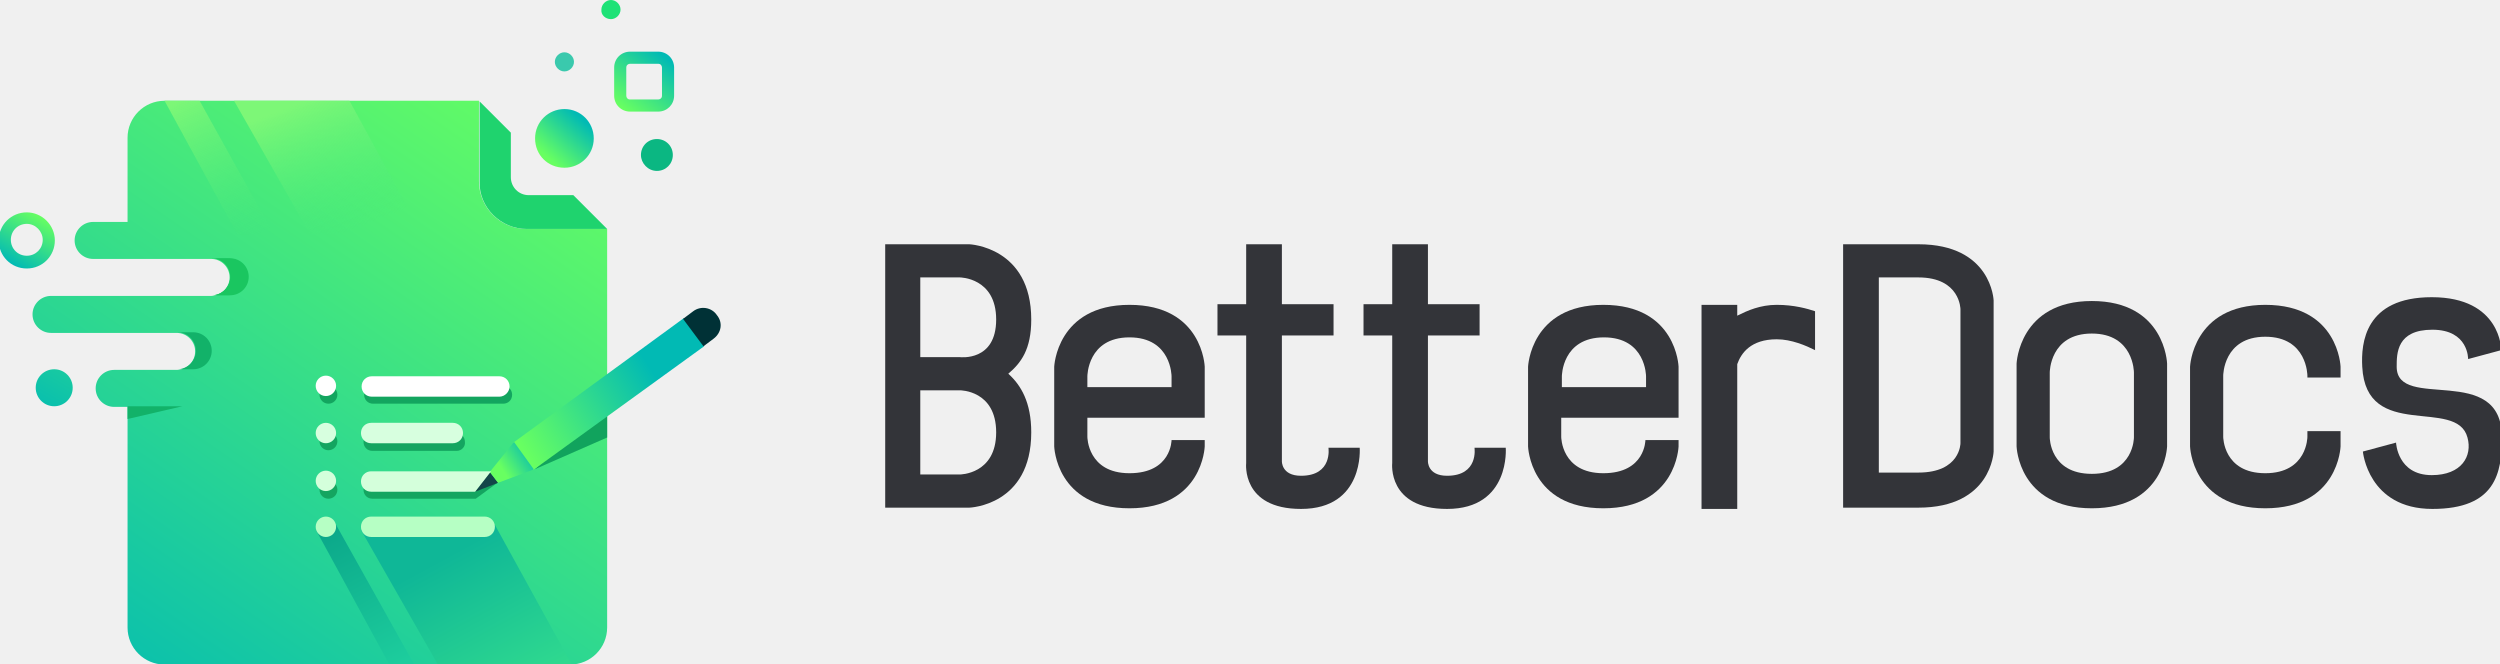
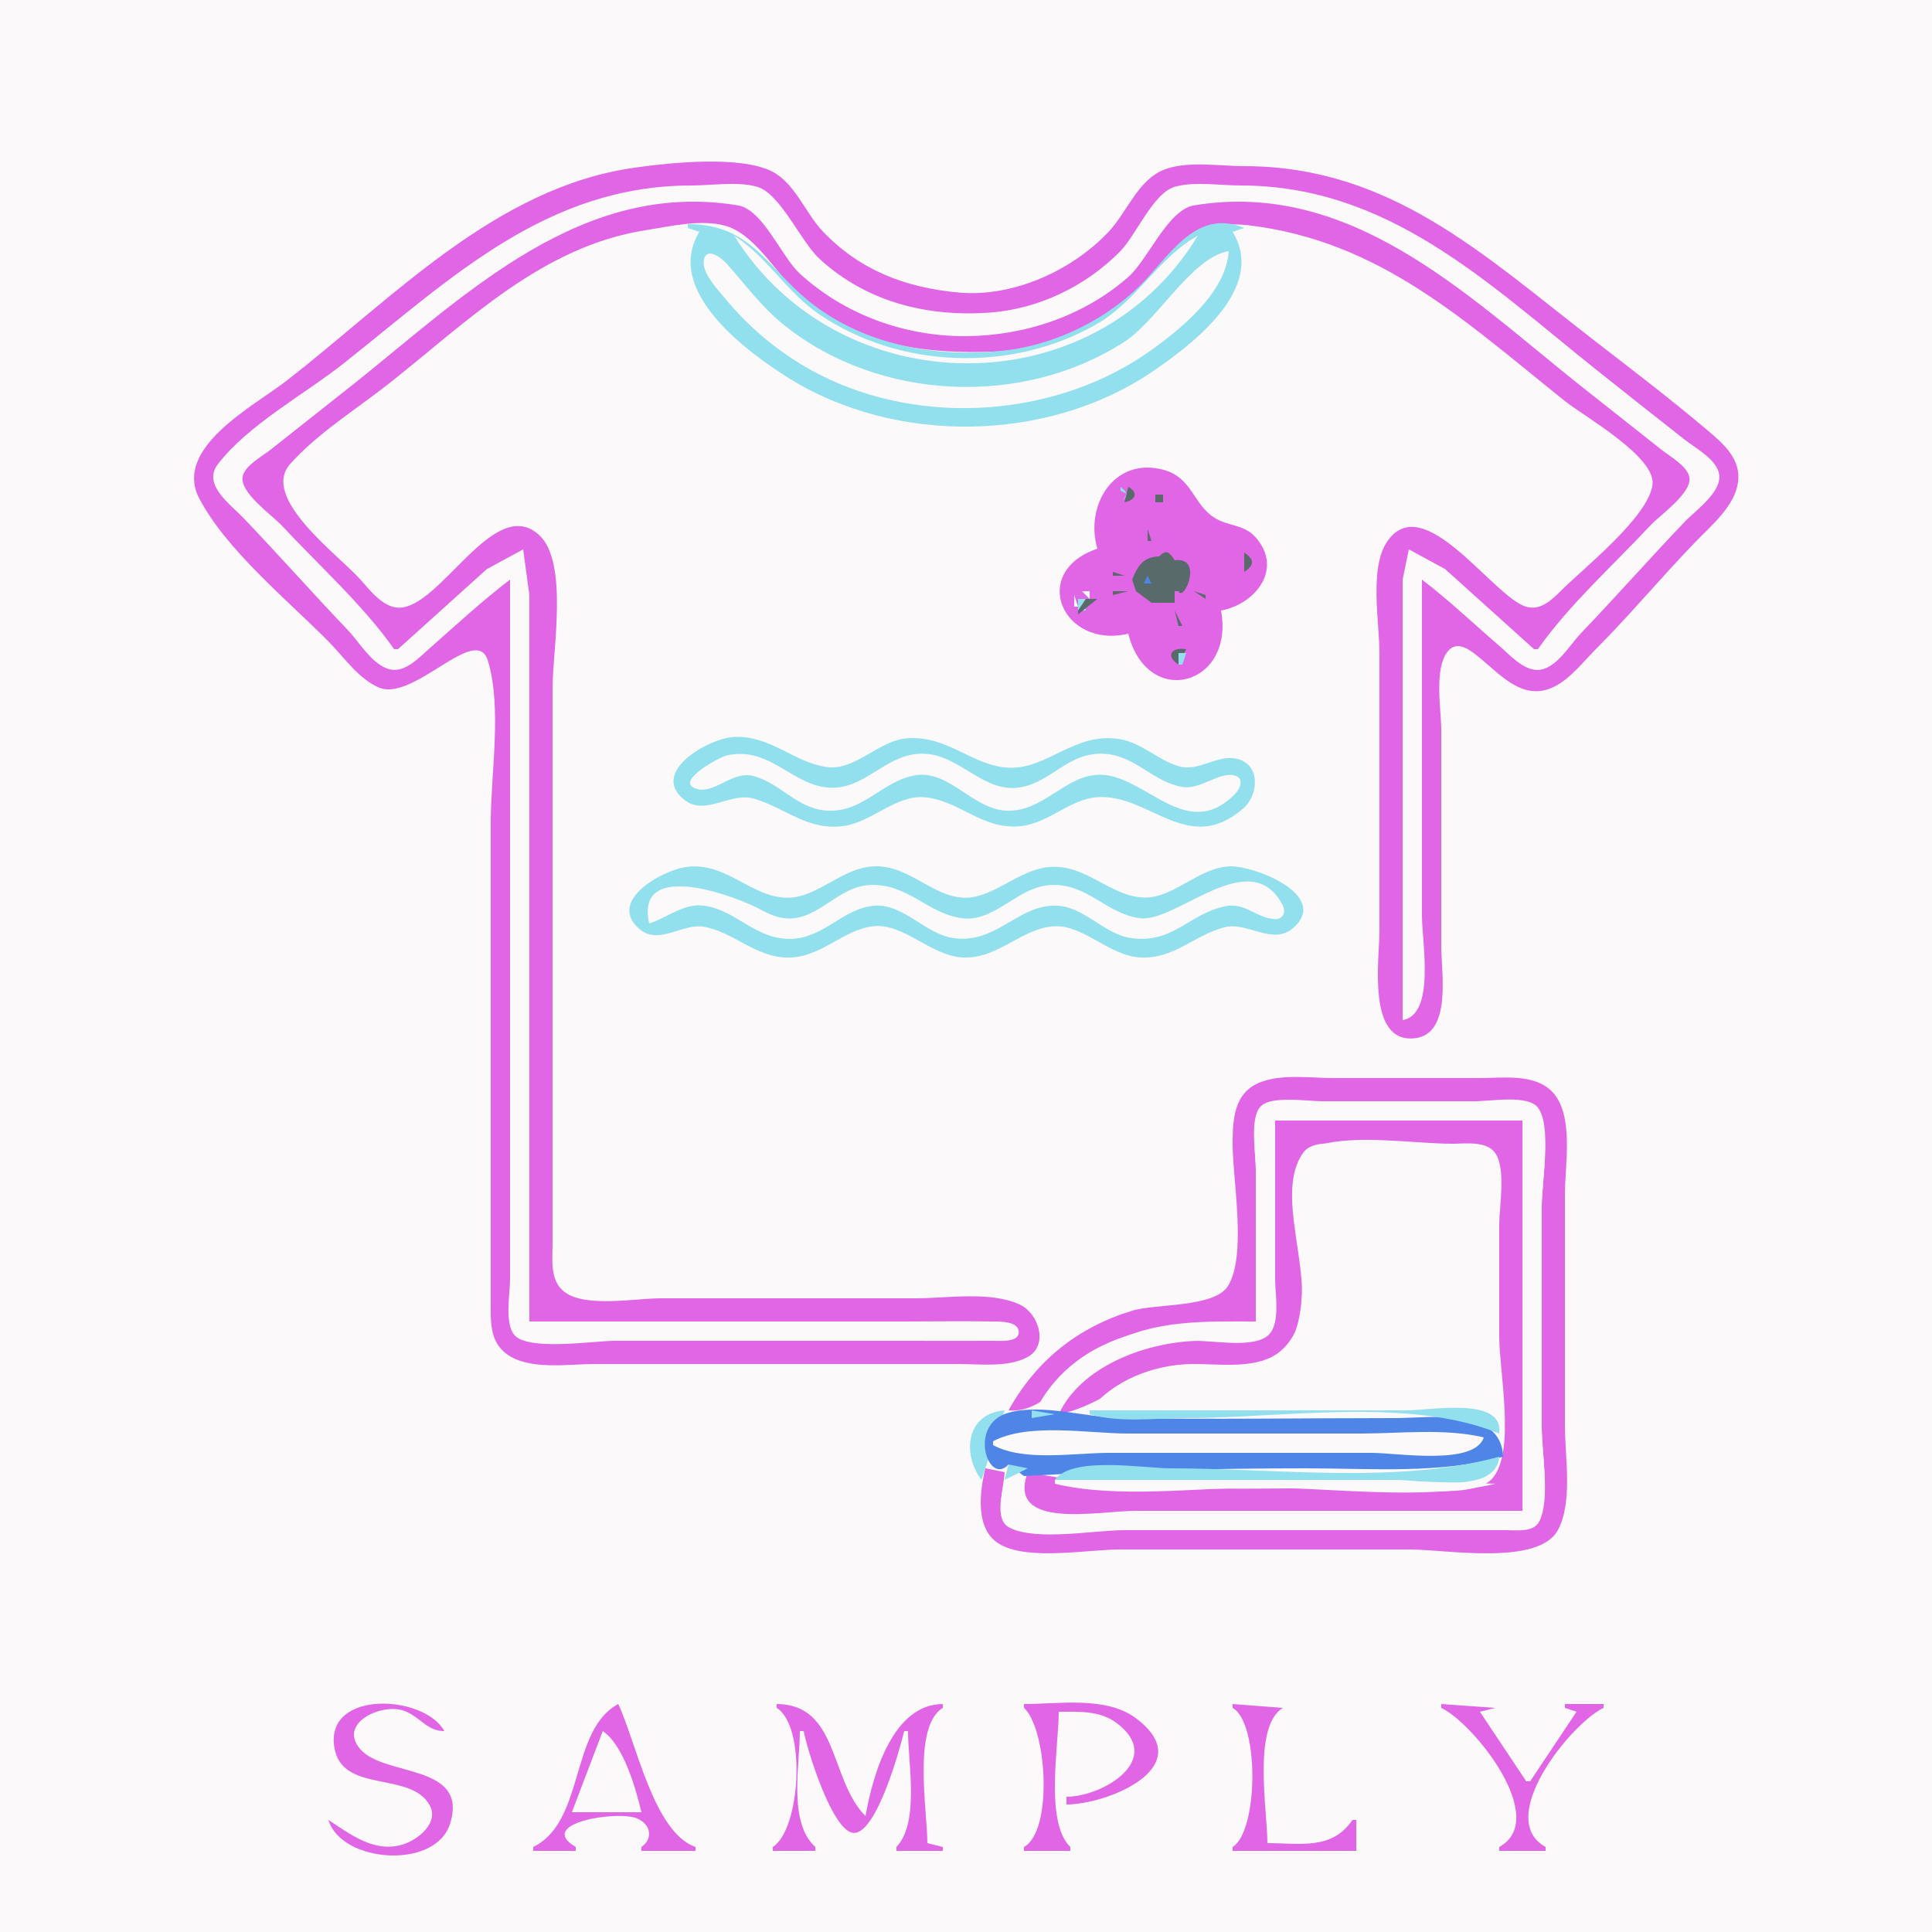
- <svg xmlns="http://www.w3.org/2000/svg" version="1.1" id="Layer_1" x="0px" y="0px" viewBox="0 0 392 104" style="enable-background:new 0 0 392 104;" xml:space="preserve">
-   <style type="text/css">
- 	.st0{fill:url(#SVGID_1_);}
- 	.st1{fill:url(#SVGID_2_);}
- 	.st2{fill:url(#SVGID_3_);}
- 	.st3{fill:#1FD36E;}
- 	.st4{fill:#1AC660;}
- 	.st5{fill:#12B269;}
- 	.st6{fill:url(#SVGID_4_);}
- 	.st7{fill:url(#SVGID_5_);}
- 	.st8{fill:#0BB782;}
- 	.st9{fill:#3AC9AD;}
- 	.st10{fill:#1EE277;}
- 	.st11{fill:url(#SVGID_6_);}
- 	.st12{fill:url(#SVGID_7_);}
- 	.st13{fill:url(#SVGID_8_);}
- 	.st14{fill:url(#SVGID_9_);}
- 	.st15{fill:#13A55F;}
- 	.st16{fill:#FFFFFF;}
- 	.st17{fill:#B6FFC4;}
- 	.st18{fill:#14A560;}
- 	.st19{fill:#D7FFDF;}
- 	.st20{fill:#D4FFDB;}
- 	.st21{fill:#11A35D;}
- 	.st22{fill:url(#SVGID_10_);}
- 	.st23{fill:#003136;}
- 	.st24{fill:#134649;}
- 	.st25{fill:url(#SVGID_11_);}
- 	.st26{fill:#333439;}
- </style>
-   <g>
-     <g>
-       <linearGradient id="SVGID_1_" gradientUnits="userSpaceOnUse" x1="89.013" y1="14.506" x2="17.845" y2="117.609">
-         <stop offset="0" style="stop-color:#68FF61" />
-         <stop offset="1" style="stop-color:#01BAB4" />
-       </linearGradient>
-       <path class="st0" d="M82.6,35.9c-4.2,0-7.5-3.4-7.5-7.5V15.8H25.8c-3.2,0-5.8,2.6-5.8,5.8v13.2h-5.4c-1.6,0-2.9,1.3-2.9,2.9    c0,1.6,1.3,2.9,2.9,2.9H20h13.1c1.6,0,2.9,1.3,2.9,2.9c0,1.6-1.3,2.9-2.9,2.9H32H20h-12c-1.6,0-2.9,1.3-2.9,2.9    c0,1.6,1.3,2.9,2.9,2.9h12h7.7c1.6,0,2.9,1.3,2.9,2.9c0,1.6-1.3,2.9-2.9,2.9H20h-2.1c-1.6,0-2.9,1.3-2.9,2.9    c0,1.6,1.3,2.9,2.9,2.9H20v34.6c0,3.2,2.6,5.8,5.8,5.8h63.6c3.2,0,5.8-2.6,5.8-5.8V35.9l0,0H82.6z" />
-       <g>
-         <linearGradient id="SVGID_2_" gradientUnits="userSpaceOnUse" x1="6.457" y1="33.812" x2="1.944" y2="41.469">
-           <stop offset="0" style="stop-color:#68FF61" />
-           <stop offset="1" style="stop-color:#01BAB4" />
-         </linearGradient>
-         <path class="st1" d="M4.2,42.1c-2.5,0-4.4-2-4.4-4.4c0-2.5,2-4.4,4.4-4.4s4.4,2,4.4,4.4C8.6,40.1,6.7,42.1,4.2,42.1z M4.2,35.1     c-1.4,0-2.5,1.1-2.5,2.5c0,1.4,1.1,2.5,2.5,2.5s2.5-1.1,2.5-2.5C6.7,36.3,5.6,35.1,4.2,35.1z" />
-       </g>
-       <linearGradient id="SVGID_3_" gradientUnits="userSpaceOnUse" x1="26.69" y1="29.89" x2="5.226" y2="66.304">
-         <stop offset="0" style="stop-color:#68FF61" />
-         <stop offset="1" style="stop-color:#01BAB4" />
-       </linearGradient>
-       <circle class="st2" cx="8.5" cy="60.8" r="2.9" />
-       <path class="st3" d="M35.7,40.5h-2.5c1.6,0,2.9,1.3,2.9,2.9c0,1.6-1.3,2.9-2.9,2.9h2.5c1.6,0,2.9-1.3,2.9-2.9    C38.6,41.8,37.3,40.5,35.7,40.5z" />
-       <path class="st4" d="M36.1,40.5h-2.9c1.6,0,2.9,1.3,2.9,2.9c0,1.6-1.3,2.9-2.9,2.9h2.9c1.6,0,2.9-1.3,2.9-2.9    C39,41.8,37.7,40.5,36.1,40.5z" />
-       <path class="st5" d="M30.3,52.1h-2.5c1.6,0,2.9,1.3,2.9,2.9c0,1.6-1.3,2.9-2.9,2.9h2.5c1.6,0,2.9-1.3,2.9-2.9    C33.2,53.4,31.9,52.1,30.3,52.1z" />
-       <polygon class="st3" points="95.2,35.9 95.2,35.9 89.9,30.6 89.9,30.6   " />
-       <polygon class="st3" points="80,20.7 75.1,15.8 80,20.7   " />
-       <path class="st3" d="M82.6,35.9h12.6l-5.3-5.3h-7c-1.6,0-2.8-1.3-2.8-2.8v-7l-4.9-4.9v12.6C75.1,32.5,78.5,35.9,82.6,35.9z" />
-       <linearGradient id="SVGID_4_" gradientUnits="userSpaceOnUse" x1="85.847" y1="24.687" x2="91.25" y2="18.644">
-         <stop offset="0" style="stop-color:#68FF61" />
-         <stop offset="1" style="stop-color:#01BAB4" />
-       </linearGradient>
-       <path class="st6" d="M88.5,26.3L88.5,26.3c2.5,0,4.6-2,4.6-4.6v0c0-2.5-2-4.6-4.6-4.6h0c-2.5,0-4.6,2-4.6,4.6v0    C83.9,24.3,85.9,26.3,88.5,26.3z" />
-       <g>
-         <linearGradient id="SVGID_5_" gradientUnits="userSpaceOnUse" x1="97.708" y1="17.038" x2="104.147" y2="8.822">
-           <stop offset="0" style="stop-color:#68FF61" />
-           <stop offset="1" style="stop-color:#01BAB4" />
-         </linearGradient>
-         <path class="st7" d="M103.2,17.5h-4.4c-1.4,0-2.5-1.1-2.5-2.5v-4.4c0-1.4,1.1-2.5,2.5-2.5h4.4c1.4,0,2.5,1.1,2.5,2.5V15     C105.7,16.4,104.6,17.5,103.2,17.5z M98.8,10c-0.3,0-0.6,0.2-0.6,0.6V15c0,0.3,0.2,0.6,0.6,0.6h4.4c0.3,0,0.6-0.2,0.6-0.6v-4.4     c0-0.3-0.2-0.6-0.6-0.6H98.8z" />
-       </g>
-       <path class="st8" d="M103,26.8L103,26.8c1.4,0,2.5-1.1,2.5-2.5v0c0-1.4-1.1-2.5-2.5-2.5h0c-1.4,0-2.5,1.1-2.5,2.5v0    C100.5,25.6,101.6,26.8,103,26.8z" />
-       <path class="st9" d="M88.5,11.2L88.5,11.2c0.8,0,1.5-0.7,1.5-1.5v0c0-0.8-0.7-1.5-1.5-1.5l0,0c-0.8,0-1.5,0.7-1.5,1.5v0    C87,10.5,87.7,11.2,88.5,11.2z" />
-       <path class="st10" d="M95.8,3L95.8,3c0.8,0,1.5-0.7,1.5-1.5v0c0-0.8-0.7-1.5-1.5-1.5l0,0c-0.8,0-1.5,0.7-1.5,1.5v0    C94.2,2.3,94.9,3,95.8,3z" />
-       <g>
-         <linearGradient id="SVGID_6_" gradientUnits="userSpaceOnUse" x1="69.72" y1="87.358" x2="80.94" y2="108.058">
-           <stop offset="0" style="stop-color:#0FB797" />
-           <stop offset="1" style="stop-color:#2FD98F" />
-         </linearGradient>
-         <polygon class="st11" points="89.6,104.1 68.6,104.1 56.6,83.1 77.6,82.3    " />
-         <linearGradient id="SVGID_7_" gradientUnits="userSpaceOnUse" x1="51.489" y1="83.315" x2="62.93" y2="104.083">
-           <stop offset="0" style="stop-color:#0BA88A" />
-           <stop offset="1" style="stop-color:#1DCD9D" />
-         </linearGradient>
-         <polygon class="st12" points="64.9,104.1 61,104.1 49.6,83.2 52.7,82.3    " />
-       </g>
-       <linearGradient id="SVGID_8_" gradientUnits="userSpaceOnUse" x1="47.534" y1="15.934" x2="55.167" y2="36.006">
-         <stop offset="0" style="stop-color:#7DF777" />
-         <stop offset="1" style="stop-color:#45E87D;stop-opacity:0" />
-       </linearGradient>
-       <polygon class="st13" points="66.2,36.7 48.6,36.7 36.7,15.8 54.8,15.8   " />
-       <linearGradient id="SVGID_9_" gradientUnits="userSpaceOnUse" x1="28.4" y1="15.528" x2="40.216" y2="36.975">
-         <stop offset="0" style="stop-color:#7DF777" />
-         <stop offset="1" style="stop-color:#45E87D;stop-opacity:0" />
-       </linearGradient>
-       <polygon class="st14" points="42.9,36.7 37.2,36.7 25.8,15.8 31.3,15.8   " />
-       <path class="st15" d="M78.9,63.3H58.5c-0.8,0-1.4-0.6-1.4-1.4v0c0-0.8,0.6-1.4,1.4-1.4h20.4c0.8,0,1.4,0.6,1.4,1.4v0    C80.3,62.7,79.7,63.3,78.9,63.3z" />
-       <circle class="st15" cx="51.5" cy="61.9" r="1.4" />
-       <path class="st16" d="M78.3,62.2h-20c-0.9,0-1.6-0.7-1.6-1.6v0c0-0.9,0.7-1.6,1.6-1.6h20c0.9,0,1.6,0.7,1.6,1.6v0    C79.9,61.4,79.2,62.2,78.3,62.2z" />
-       <path class="st17" d="M76,84.2H58.2c-0.9,0-1.6-0.7-1.6-1.6v0c0-0.9,0.7-1.6,1.6-1.6H76c0.9,0,1.6,0.7,1.6,1.6v0    C77.6,83.5,76.9,84.2,76,84.2z" />
-       <circle class="st16" cx="51.1" cy="60.5" r="1.6" />
-       <g>
-         <path class="st18" d="M71.6,70.7H58.4c-0.8,0-1.4-0.6-1.4-1.4v0c0-0.8,0.6-1.4,1.4-1.4h13.1c0.8,0,1.4,0.6,1.4,1.4v0     C73,70,72.4,70.7,71.6,70.7z" />
-         <circle class="st18" cx="51.5" cy="69.2" r="1.4" />
-       </g>
-       <g>
-         <path class="st18" d="M78,75.7l-3.4,2.5H58.4c-0.8,0-1.4-0.6-1.4-1.4l0,0c0-0.8,0.6-1.4,1.4-1.4h16.1L78,75.7z" />
-         <circle class="st18" cx="51.5" cy="76.8" r="1.4" />
-       </g>
-       <path class="st19" d="M71,69.5H58.2c-0.9,0-1.6-0.7-1.6-1.6l0,0c0-0.9,0.7-1.6,1.6-1.6H71c0.9,0,1.6,0.7,1.6,1.6l0,0    C72.6,68.8,71.9,69.5,71,69.5z" />
-       <circle class="st19" cx="51.1" cy="67.9" r="1.6" />
-       <circle class="st20" cx="51.1" cy="75.4" r="1.6" />
-       <circle class="st17" cx="51.1" cy="82.6" r="1.6" />
-       <g>
-         <polygon class="st21" points="95.2,68.6 83.8,73.6 95.2,63.3    " />
-         <g>
-           <g>
-             <linearGradient id="SVGID_10_" gradientUnits="userSpaceOnUse" x1="81.921" y1="70.323" x2="101.954" y2="57.691">
-               <stop offset="0" style="stop-color:#68FF61" />
-               <stop offset="1" style="stop-color:#01BAB4" />
-             </linearGradient>
-             <polygon class="st22" points="110.4,54.3 83.6,73.7 80.5,69.4 107.2,49.9      " />
-             <g>
-               <path class="st23" d="M111.9,53.1l-1.6,1.2l-3.2-4.3l1.6-1.2c1.2-0.9,2.9-0.6,3.7,0.6v0C113.4,50.6,113.1,52.2,111.9,53.1z" />
-             </g>
-           </g>
-           <g>
-             <polygon class="st24" points="74.5,77.1 78.1,75.7 76.8,74      " />
-           </g>
-           <linearGradient id="SVGID_11_" gradientUnits="userSpaceOnUse" x1="78.796" y1="73.617" x2="83.665" y2="70.477">
-             <stop offset="0" style="stop-color:#68FF61" />
-             <stop offset="1" style="stop-color:#01BAB4" />
-           </linearGradient>
-           <polygon class="st25" points="80.6,69.3 76.8,74 78.1,75.7 83.7,73.6     " />
-         </g>
-       </g>
-       <polygon class="st5" points="28.6,63.7 20,65.7 20,63.7   " />
-       <path class="st20" d="M74.5,77.1H58.2c-0.9,0-1.6-0.7-1.6-1.6v0c0-0.9,0.7-1.6,1.6-1.6h18.8L74.5,77.1z" />
-     </g>
-     <g>
-       <path class="st26" d="M161.7,67.8c0,11.5-9.7,11.8-9.7,11.8h-13.2V38.3h13.2c0,0,9.7,0.4,9.7,11.8c0,4.7-1.6,6.8-3.6,8.5    C160.1,60.4,161.7,63.1,161.7,67.8z M156.2,50.1c0-6.6-5.7-6.6-5.7-6.6h-6.2V56h6.2C150.6,56,156.2,56.7,156.2,50.1z M156.2,67.8    c0-6.6-5.6-6.6-5.7-6.6h-6.2v13.2h6.2C150.5,74.4,156.2,74.4,156.2,67.8z" />
-       <path class="st26" d="M188.9,57.5v8h-18.4v3c0,0,0,5.7,6.6,5.7c6.6,0,6.6-5.2,6.6-5.2h5.2v1c0,0-0.3,9.7-11.8,9.7    c-11.5,0-11.8-9.7-11.8-9.7V57.5c0,0,0.4-9.7,11.8-9.7C188.6,47.8,188.9,57.5,188.9,57.5z M183.7,60.7v-1.7c0,0,0-6.1-6.6-6.1    c-6.6,0-6.6,6.1-6.6,6.1v1.7H183.7z" />
-       <path class="st26" d="M204,79.8c-9.4,0-8.6-7.2-8.6-7.2V52.6h-4.5v-4.9h4.5v-9.4h5.6v9.4h8.1v4.9H201v19.7c0,0-0.1,2.3,3,2.3    c5,0,4.3-4.4,4.3-4.4h4.9C213.2,70.1,214,79.8,204,79.8z" />
-       <path class="st26" d="M226.9,79.8c-9.4,0-8.6-7.2-8.6-7.2V52.6h-4.5v-4.9h4.5v-9.4h5.6v9.4h8.1v4.9h-8.1v19.7c0,0-0.1,2.3,3,2.3    c5,0,4.3-4.4,4.3-4.4h4.9C236.1,70.1,236.9,79.8,226.9,79.8z" />
-       <path class="st26" d="M263.2,57.5v8h-18.4v3c0,0,0,5.7,6.6,5.7c6.6,0,6.6-5.2,6.6-5.2h5.2v1c0,0-0.3,9.7-11.8,9.7    c-11.5,0-11.8-9.7-11.8-9.7V57.5c0,0,0.4-9.7,11.8-9.7C262.9,47.8,263.2,57.5,263.2,57.5z M258.1,60.7v-1.7c0,0,0-6.1-6.6-6.1    c-6.6,0-6.6,6.1-6.6,6.1v1.7H258.1z" />
-       <path class="st26" d="M312.6,47.1v23.7c0,0-0.3,8.8-11.8,8.8c-2.6,0-11.8,0-11.8,0V38.3c0,0,9.2,0,11.8,0    C312.3,38.3,312.6,47.1,312.6,47.1z M307.4,48.5c0,0,0-5-6.6-5c-4.1,0-6.2,0-6.2,0v30.6c0,0,2.1,0,6.2,0c6.6,0,6.6-4.6,6.6-4.6    V48.5z" />
-       <path class="st26" d="M339.8,57V70c0,0-0.3,9.7-11.8,9.7c-11.5,0-11.8-9.7-11.8-9.7V57c0,0,0.4-9.8,11.8-9.8    C339.5,47.2,339.8,57,339.8,57z M334.6,58.4c0,0,0-6.1-6.6-6.1c-6.6,0-6.6,6.1-6.6,6.1v10.2c0,0,0,5.7,6.6,5.7    c6.6,0,6.6-5.7,6.6-5.7V58.4z" />
-       <path class="st26" d="M361.8,67.6h5.2V70c0,0-0.3,9.7-11.8,9.7c-11.5,0-11.8-9.7-11.8-9.7V57.5c0,0,0.4-9.7,11.8-9.7    c11.5,0,11.8,9.7,11.8,9.7v1.7h-5.2v-0.3c0,0,0-6.1-6.6-6.1c-6.6,0-6.6,6.1-6.6,6.1v9.6c0,0,0,5.7,6.6,5.7c6.6,0,6.6-5.7,6.6-5.7    V67.6z" />
-       <path class="st26" d="M387,56.3c0,0,0.1-4.6-5.6-4.6c-5.6,0-5.6,3.7-5.6,5.8c0,7.1,16.5-0.8,16.5,11.1c0,5.6-1,11.2-10.9,11.2    c-10.1,0-10.9-9-10.9-9l5.2-1.4c0,0,0.2,5.1,5.6,5.1c4.7,0,6.4-3,5.6-5.9c-1.7-6.4-15.9,0.7-16.5-11.1    c-0.2-3.7,0.4-10.9,10.9-10.9c10.9,0,10.9,8.3,10.9,8.3L387,56.3z" />
-       <path class="st26" d="M278.6,47.8c-2.6,0-4.6,0.9-6.2,1.7v-1.7h-5.6v32h5.6V57.1c0.6-1.7,2.1-3.9,6.2-3.9c2.3,0,4.6,1,6,1.7v-6.1    C283.4,48.4,281.3,47.8,278.6,47.8z" />
-     </g>
-   </g>
+ <svg xmlns="http://www.w3.org/2000/svg" width="500" height="500">
+   <path style="fill:#fbf9fa; stroke:none;" d="M0 0L0 500L500 500L500 0L0 0z" />
+   <path style="fill:#e066e6; stroke:none;" d="M164 43.428C128.131 48.567 101.458 77.396 74 98.65C65.596 105.156 44.745 115.939 51.572 129C58.525 142.3 74.443 155.341 85 166C88.955 169.993 92.719 175.611 98.004 177.91C107.007 181.827 123.277 161.087 126.276 171.02C129.966 183.24 127 200.269 127 213L127 304L127 337C127.002 341.931 126.674 347.137 131.109 350.411C136.948 354.722 147.191 353 154 353L211 353L248 353C253.513 353 260.692 353.942 265.772 351.297C271.539 348.294 268.821 339.932 263.981 337.653C256.379 334.073 245.189 336 237 336L171 336C164.496 336 151.569 338.449 146.148 334.397C142.276 331.502 143 326.258 143 322L143 290L143 178C143 168.476 147.162 145.529 139.581 138.515C127.821 127.632 113.884 157.778 103 157.263C99.046 157.076 95.676 152.696 93.285 149.999C87.62 143.61 67.221 128.855 75.124 120.039C82.378 111.948 92.51 105.729 101 98.997C121.293 82.906 140.451 63.779 167 59.59C173.353 58.588 181.683 56.596 187.996 58.514C196.28 61.031 202.222 73.15 209 78.482C223.182 89.639 240.564 91.731 258 90.961C270.576 90.405 283.49 84.808 293 76.699C303.597 67.663 307.381 56.437 323 58.285C357.144 62.327 379.003 83.004 405 103.8C409.949 107.759 428.572 118.195 427.673 125.424C426.631 133.794 409.736 147.096 403.91 152.956C401.565 155.315 398.601 158.088 395 157.033C386.402 154.514 368.438 126.374 359.009 140.133C354.321 146.975 357 161.032 357 169L357 241C357 248.154 353.698 269.906 365.995 268.713C375.84 267.758 373 251.664 373 245L373 189C373 183.613 370.988 172.713 374.858 168.376C377.386 165.542 380.831 168.54 383 170.291C387.808 174.173 393.069 180.362 400 178.562C405.266 177.196 409.322 171.684 413 168C422.002 158.984 430.144 149.138 439.014 140C443.057 135.835 448.805 131.072 449.768 125C450.724 118.974 446.189 114.982 442 111.439C432.282 103.219 422.065 95.441 412 87.65C383.721 65.761 359.666 43 322 43C315.619 43 307.005 41.519 301.015 44.009C294.45 46.738 291.568 55.041 286.907 59.985C277.397 70.073 262.087 77.022 248 75.7C234.356 74.419 222.706 70.035 213.04 59.996C208.544 55.326 205.81 47.533 199.96 44.457C191.719 40.124 173.074 42.128 164 43.428z" />
+   <path style="fill:#fbf9fa; stroke:none;" d="M132 150L132 294L132 331C132 334.731 130.577 342.302 133.028 345.397C136.475 349.749 153.761 347 159 347L235 347C242.333 347 249.667 347.05 256.999 346.999C258.639 346.988 263.594 347.5 263.654 344.83C263.72 341.881 258.865 342.04 257 342.005C249.339 341.86 241.662 342 234 342L137 342L137 190L137 154L135.397 142.176L126 147.272L103 168L102 168C93.912 156.518 82.504 146.298 72.91 136C70.4 133.305 62.174 127.632 62.77 123.464C63.18 120.597 67.952 118.037 70 116.4L92 99C120.739 76.008 150.602 46.49 190.957 53.148C197.475 54.224 202.214 66.432 207.015 70.826C218.635 81.463 234.264 87.107 250 86.995C265.22 86.888 280.482 81.796 291.985 71.7C297.137 67.179 302.211 54.276 309.043 53.148C349.32 46.502 379.317 76.053 408 99L430 116.4C432.104 118.084 436.808 120.667 437.23 123.615C437.809 127.663 429.539 133.37 427.09 136C417.479 146.317 406.108 156.49 398 168L397 168L374 147.282L364.603 142.176L363 150L363 172L363 264C371.524 262.577 368 243.827 368 237L368 150C374.97 155.306 381.355 161.423 388 167.13C390.636 169.394 394.188 173.473 397.999 173.379C402.632 173.265 406.192 166.977 409.039 164C418.169 154.452 426.915 144.546 436.039 135C438.856 132.053 446.351 126.868 444.744 122.039C443.558 118.478 438.783 115.981 436 113.789C428.322 107.743 420.632 101.703 413 95.6C384.793 73.044 359.188 48 321 48C315.781 48 309.156 46.914 304.105 48.318C298.469 49.884 294.047 60.816 289.961 64.985C281.061 74.065 268.738 80.018 256 80.91C239.829 82.044 224.137 78.118 212.001 66.907C207.273 62.539 201.881 49.982 195.895 48.318C190.844 46.914 184.219 48 179 48C141.459 48 116.838 71.922 89 93.997C78.922 101.988 64.165 109.944 56.362 120.171C52.336 125.447 59.649 130.531 62.961 134C72.079 143.552 80.831 153.452 89.961 163C93.013 166.192 96.406 172.213 101.001 173.252C104.821 174.116 108.441 170.203 111 167.949C117.882 161.887 124.704 155.554 132 150z" />
+   <path style="fill:#92dfee; stroke:none;" d="M178 58L178 59L181 60C171.808 75.005 192.673 90.658 204 97.771C231.646 115.131 270.965 114.576 298 96.329C308.81 89.032 327.879 74.494 319 60L322 59C308.943 53.521 302.06 67.441 294 74.91C284.524 83.691 271.9 89.54 259 90.829C242.663 92.463 225.587 89.559 212 79.957C198.784 70.618 195.441 58 178 58z" />
+   <path style="fill:#fbf9fa; stroke:none;" d="M190 61C217.167 104.596 283.023 105.486 310 61C300.233 66.257 294.115 77.906 284 83.768C262.078 96.472 232.939 95.562 212.015 81.333C203.634 75.633 198.392 66.281 190 61M318 65C308.445 66.542 299.626 82.879 291 88.452C264.648 105.478 227.484 103.781 203 84.192C197.073 79.45 192.983 73.741 187.997 68.149C186.831 66.841 182.802 63.673 182.16 67.323C181.581 70.618 185.581 74.702 187.465 77C194.233 85.259 202.51 92.019 212 96.89C238.639 110.564 273.757 107.982 298 90.572C306.055 84.787 317.291 75.57 318 65z" />
+   <path style="fill:#e066e6; stroke:none;" d="M284 142C266.222 148.048 275.044 168.035 292 164C296.966 183.646 319.596 177.442 316 158C324.714 156.422 332.046 147.507 325.196 139.329C322.048 135.571 317.973 136.331 314.275 133.976C308.718 130.438 308.55 123.537 301 121.558C288.249 118.216 280.701 130.836 284 142z" />
+   <path style="fill:#fbf9fa; stroke:none;" d="M291 125L292 126L291 125M289.333 126.667L289.667 127.333L289.333 126.667z" />
+   <path style="fill:#92dfee; stroke:none;" d="M290 126L290 127L292 128L290 130C291.733 128.106 292.092 127.582 290 126z" />
+   <path style="fill:#596a6a; stroke:none;" d="M292 126L291 130C293.841 129.391 294.742 127.572 292 126M290.667 127.333L291.333 127.667L290.667 127.333M299 128L299 130L301 130L301 128L299 128z" />
+   <path style="fill:#fbf9fa; stroke:none;" d="M289 130L290 131L289 130z" />
+   <path style="fill:#596a6a; stroke:none;" d="M297 137L297 140L298 140L297 137M302.333 137.667L302.667 138.333L302.333 137.667M306 139L305 141L306 139M293 140L295 142L293 140z" />
+   <path style="fill:#fbf9fa; stroke:none;" d="M320 141L323 145L320 141z" />
+   <path style="fill:#596a6a; stroke:none;" d="M300 144C295.909 144.107 294.483 146.362 293 150L294 153L298 156L303 156L304 156L304 153L305 153C306.312 156.018 311.607 143.972 304 145C302.695 142.92 301.819 142.059 300 144M308 142L309 143L308 142z" />
+   <path style="fill:#92dfee; stroke:none;" d="M299 143L300 144L299 143M302 143L303 144L302 143z" />
+   <path style="fill:#4f85e6; stroke:none;" d="M304.333 143.667L304.667 144.333L304.333 143.667z" />
+   <path style="fill:#596a6a; stroke:none;" d="M322 143L322 148C324.682 146.228 324.682 144.772 322 143M289 144L290 145L289 144M312.667 144.333L313.333 144.667L312.667 144.333z" />
+   <path style="fill:#92dfee; stroke:none;" d="M321 144L323 147L321 144z" />
+   <path style="fill:#596a6a; stroke:none;" d="M285.333 145.667L285.667 146.333L285.333 145.667M291.667 145.333L292.333 145.667L291.667 145.333z" />
+   <path style="fill:#92dfee; stroke:none;" d="M295 145L296 146L295 145M297.333 145.667L297.667 146.333L297.333 145.667z" />
+   <path style="fill:#4f85e6; stroke:none;" d="M302.333 145.667L302.667 146.333L302.333 145.667z" />
+   <path style="fill:#596a6a; stroke:none;" d="M310 145L311 146L310 145M320 145L321 146L320 145z" />
+   <path style="fill:#4f85e6; stroke:none;" d="M306 146L307 147L306 146z" />
+   <path style="fill:#fbf9fa; stroke:none;" d="M321 146L322 147L321 146z" />
+   <path style="fill:#92dfee; stroke:none;" d="M295 147L296 148L295 147M304 147L305 148L304 147M306 147L307 148L306 147z" />
+   <path style="fill:#fbf9fa; stroke:none;" d="M319 147L320 148L319 147z" />
+   <path style="fill:#596a6a; stroke:none;" d="M288 148L288 149L291 149L288 148z" />
+   <path style="fill:#4f85e6; stroke:none;" d="M295 148L296 149L295 148M306 148L307 149L306 148M297 149L296 151L298 151L297 149z" />
+   <path style="fill:#92dfee; stroke:none;" d="M300 149L301 150L300 149M303 149L304 150L303 149z" />
+   <path style="fill:#596a6a; stroke:none;" d="M312 149L313 150L312 149z" />
+   <path style="fill:#4f85e6; stroke:none;" d="M294.333 150.667L294.667 151.333L294.333 150.667z" />
+   <path style="fill:#92dfee; stroke:none;" d="M305.333 150.667L305.667 151.333L305.333 150.667z" />
+   <path style="fill:#4f85e6; stroke:none;" d="M307 151L308 152L307 151z" />
+   <path style="fill:#596a6a; stroke:none;" d="M288 153L288 154L292 153L288 153z" />
+   <path style="fill:#92dfee; stroke:none;" d="M295.333 152.667L295.667 153.333L295.333 152.667M299.333 152.667L299.667 153.333L299.333 152.667M302 152L303 153L302 152z" />
+   <path style="fill:#fbf9fa; stroke:none;" d="M280 153L282 155L282 153L280 153z" />
+   <path style="fill:#92dfee; stroke:none;" d="M304.333 153.667L304.667 154.333L304.333 153.667z" />
+   <path style="fill:#596a6a; stroke:none;" d="M309 153L312 155L312 154L309 153M315.667 153.333L316.333 153.667L315.667 153.333z" />
+   <path style="fill:#fbf9fa; stroke:none;" d="M278 154L278 157L279 157L278 154z" />
+   <path style="fill:#4f85e6; stroke:none;" d="M296 154L298 156L296 154z" />
+   <path style="fill:#92dfee; stroke:none;" d="M297 154L298 155L297 154z" />
+   <path style="fill:#4f85e6; stroke:none;" d="M302 154L303 155L302 154z" />
+   <path style="fill:#92dfee; stroke:none;" d="M279 155L279 158L281 158L281 155L279 155z" />
+   <path style="fill:#596a6a; stroke:none;" d="M281 155L279 158L279 159L284 155L281 155z" />
+   <path style="fill:#92dfee; stroke:none;" d="M299 155L300 156L299 155z" />
+   <path style="fill:#4f85e6; stroke:none;" d="M300 155L301 156L300 155z" />
+   <path style="fill:#92dfee; stroke:none;" d="M302 155L303 156L302 155z" />
+   <path style="fill:#fbf9fa; stroke:none;" d="M280 156L281 157L280 156z" />
+   <path style="fill:#596a6a; stroke:none;" d="M291.667 156.333L292.333 156.667L291.667 156.333M307 156L310 159L307 156M296 157L295 159L296 157M304 158L305 162L306 162L304 158M300 159L301 160L300 159M295.667 166.333L296.333 166.667L295.667 166.333M305 172L307 168C303.24 167.42 301.444 169.647 305 172z" />
+   <path style="fill:#fbf9fa; stroke:none;" d="M307.333 168.667L307.667 169.333L307.333 168.667z" />
+   <path style="fill:#92dfee; stroke:none;" d="M305 169L305 172L306 172L307 169L305 169z" />
+   <path style="fill:#fbf9fa; stroke:none;" d="M305 170L306 171L305 170M308.333 170.667L308.667 171.333L308.333 170.667M306.333 171.667L306.667 172.333L306.333 171.667z" />
+   <path style="fill:#92dfee; stroke:none;" d="M190 190.725C183.578 190.991 167.712 199.867 177.304 207.138C182.575 211.134 189.135 204.973 195 206.653C203.237 209.012 208.709 214.897 218 213.815C225.406 212.952 231.682 205.815 239 206.307C248.008 206.912 254.09 214.782 264 213.823C271.382 213.108 276.849 206.788 284 206.307C297.558 205.396 307.434 221.683 321.772 209.211C325.799 205.708 326.301 197.691 319.981 196.358C314.78 195.262 310.265 199.847 305 198.285C299.644 196.697 295.654 192.341 290 191.329C278.168 189.213 271.142 199.178 261 198.678C251.641 198.217 245.54 190.439 235 191.043C227.453 191.476 221.421 199.543 214 198.512C205.328 197.308 199.586 190.328 190 190.725z" />
+   <path style="fill:#fbf9fa; stroke:none;" d="M188 195.529C186.16 195.954 174.165 202.435 180.337 204.172C185.033 205.493 189.545 199.41 195 200.844C202.057 202.699 206.194 209.291 214 209.787C223.417 210.386 228.469 201.955 237 200.626C245.875 199.243 251.915 209.808 261 209.819C270.105 209.831 275.532 200.969 284 200.515C296.113 199.864 306.811 218.538 319.663 205.447C320.889 204.198 322.1 201.514 319.663 200.747C315.682 199.494 310.754 204.458 306 203.667C298.552 202.426 293.865 195.646 286 195.097C276.508 194.435 272.322 202.367 264 203.768C254.538 205.36 248.396 195.27 239 195.055C229.755 194.843 224.582 203.49 216 203.852C205.49 204.294 199.702 192.829 188 195.529z" />
+   <path style="fill:#92dfee; stroke:none;" d="M177 224.471C171.108 225.513 157.139 233.176 165.434 240.397C170.4 244.719 176.645 238.951 182 239.823C189.843 241.101 195.448 247.819 204 247.819C212.588 247.819 218.093 240.603 226 239.718C233.815 238.842 240.811 247.279 249 247.787C258.264 248.362 264.47 240.038 273 239.72C280.551 239.438 286.992 247.29 295 247.787C303.776 248.332 309.193 241.916 317 239.947C322.699 238.509 329.363 244.683 334.566 240.258C344.58 231.742 324.321 223.821 318 224.213C309.992 224.71 303.551 232.562 296 232.28C287.009 231.945 280.879 223.258 271 224.443C263.477 225.345 257.127 232.232 250 232.33C241.534 232.447 235.259 223.701 226 224.21C217.814 224.66 211.628 232.224 204 232.33C194.369 232.464 187.775 222.567 177 224.471z" />
+   <path style="fill:#fbf9fa; stroke:none;" d="M168 239C172.624 237.537 176.926 233.751 182 234.373C190.71 235.44 195.484 243.376 205 242.959C213.321 242.595 218.211 235.187 226 234.423C233.865 233.652 239.334 241.851 247 242.815C257.875 244.183 263.295 234.374 273 234.37C280.572 234.367 285.554 241.876 293 242.815C303.683 244.162 307.713 236.529 317 234.549C322.217 233.436 325.116 237.578 329.851 237.867C332.092 238.004 332.883 235.997 331.914 234.168C323.499 218.289 304.542 238.87 295 237.63C286.288 236.499 281.516 228.624 272 229.041C263.336 229.421 257.511 238.733 249 237.63C239.981 236.462 234.947 228.519 225 229.044C216.951 229.469 211.86 237.917 204 237.71C201.527 237.645 199.134 236.65 197 235.471C191.062 232.189 164.191 221.858 168 239z" />
+   <path style="fill:#e066e6; stroke:none;" d="M261 365C271.337 365.974 278.191 352.694 287 347.9C298.849 341.453 311.956 342 325 342L325 303C325 298.715 323.548 291.034 326.028 287.318C328.718 283.286 337.836 285 342 285L383 285C386.88 285 394.386 283.593 397.397 286.603C401.694 290.901 399 306.232 399 312L399 369C399 375.704 401.099 386.661 398.397 392.852C396.799 396.51 392.31 395.993 389 396L362 396L289 396C282.163 396 267.101 398.833 261.318 394.972C257.259 392.262 259.829 384.974 260 381L255 380C253.505 386.281 252.225 396.184 259.044 399.821C266.617 403.86 281.541 401 290 401L365 401C374.09 401 398.264 405.343 403.231 395.895C407.074 388.588 405 377.008 405 369L405 309C405 301.426 407.474 288.312 401.581 282.419C396.96 277.798 388.923 279 383 279L345 279C339.036 279 331.656 277.869 326.015 280.148C319.326 282.851 319.01 289.76 319 296C318.985 305.287 322.717 324.765 317.821 332.772C314.336 338.472 299.078 337.339 293 339.205C278.791 343.569 268.165 352.13 261 365z" />
+   <path style="fill:#fbf9fa; stroke:none;" d="M325 342C303.734 342 279.256 343.302 268 365L293 350.873L316 347L328.397 345.972L330 332L330 290L394 290L394 391L295 391C286.109 391 263.805 395.677 265 383L260 383C259.378 386.353 257.299 393.419 261.318 395.397C268.385 398.874 283.146 396 291 396L364 396L390 396C392.704 395.994 396.95 396.622 398.397 393.682C401.236 387.911 399 376.381 399 370L399 312C399 306.154 401.685 291.291 397.972 286.603C395.343 283.284 385.786 285 382 285L340 285C336.524 285 328.468 283.522 326.028 286.603C323.456 289.85 325 298.071 325 302L325 342z" />
+   <path style="fill:#e066e6; stroke:none;" d="M330 290L330 331C330 334.88 331.407 342.386 328.397 345.397C324.667 349.126 313.881 346.825 309 347.039C296.136 347.603 279.756 353.659 274 366C285.085 363.903 292.716 355.495 304 353.465C312.441 351.945 328.247 356.545 333.697 347.811C339.433 338.617 335.999 320.451 336 310C336 305.066 335.051 298.182 341.044 296.434C351.169 293.479 365.46 295.982 376 296C379.728 296.006 384.714 295.535 386.972 299.228C389.141 302.775 388 309.009 388 313L388 346C388 354.82 392.282 375.623 386.262 382.566C381.349 388.232 362.959 385 356 385C325.746 385 295.342 386.823 266 381C260.333 396.161 284.363 391 294 391L394 391L394 290L330 290z" />
+   <path style="fill:#fbf9fa; stroke:none;" d="M282 365L388 365L388 317C388 312.151 389.821 302.573 386.972 298.434C384.746 295.198 379.373 296.001 376 296L348 296C344.624 296.001 339.403 295.203 337.179 298.434C328.215 311.458 344.872 337.516 331.656 349.428C325.741 354.759 315.266 352.834 308 353.015C298.386 353.254 287.956 357.283 282 365z" />
+   <path style="fill:#92dfee; stroke:none;" d="M254 383L260 365C250.232 365.737 248.792 376.001 254 383z" />
+   <path style="fill:#4f85e6; stroke:none;" d="M261 379L265 382C289.288 380.657 313.485 380 338 380C355.14 380 372.451 381.515 389 377C388.57 364.054 370.063 367 361 367C337.344 367 313.652 367.391 290 366.995C281.072 366.846 269.718 363.192 261.015 365.607C250.31 368.579 255.749 384.772 261 379z" />
+   <path style="fill:#92dfee; stroke:none;" d="M267 365L267 367L273 366L267 365M282 365L282 366C289.717 368.281 298.982 367 307 367C332.016 367 364.724 361.453 388 371C389.261 361.369 370.512 365 364 365L282 365M258 371L257 373L258 371z" />
+   <path style="fill:#fbf9fa; stroke:none;" d="M257 373L257 374C265.121 378.334 277.933 376 287 376L355 376C361.69 376 381.552 379.376 384 372C373.883 369.591 362.363 371 352 371L292 371C281.73 371 266.168 368.107 257 373z" />
+   <path style="fill:#92dfee; stroke:none;" d="M382 371L383 372L382 371M257 374L258 375L257 374M258 375L259 376L258 375M273 383L361 383C368.448 383 387.232 386.851 388 377C361.646 384.191 330.333 380 303 380C295.863 380 277.424 376.738 273 383M261 379L260 383L266 380L261 379z" />
+   <path style="fill:#fbf9fa; stroke:none;" d="M273 383L273 384C289.343 387.891 309.218 385 326 385C345.223 385 368.293 388.454 387 384L352 383L273 383z" />
+   <path style="fill:#e066e6; stroke:none;" d="M85 471C88.294 482.126 112.752 483.998 116.485 471.96C121.314 456.391 99.626 459.87 93.323 452.772C87.389 446.091 98.295 440.995 103.996 442.576C108.405 443.799 110.332 448.076 115 448C109.827 438.568 84.356 437.237 86.488 451.996C88.276 464.365 106.102 458.205 111.149 467.108C113.796 471.777 107.998 476.298 104 477.427C96.73 479.48 90.683 474.708 85 471M138 478L138 479L149 479L149 478C138.494 471.829 159.848 468.471 164.867 470.603C168.552 472.169 169.016 475.91 166 478L166 479L180 479L180 478C169.123 474.19 164.661 450.848 160 441C147.38 447.772 151.482 471.369 138 478M201 441L201 442C208.676 446.709 207.259 473.292 200 478L200 479L211 479L211 478C203.93 471.631 207 456.876 207 448L208 448C208.833 452.685 215.515 474.364 221.025 474.364C226.866 474.364 232.855 452.832 234 448L235 448C235 456.377 238.016 471.628 232 478L232 479L244 479L244 478L240 477C240 468.48 236.089 446.853 244 442L244 441C231.337 441.01 225.957 458.636 224 470C214.667 460.686 217.095 441.057 201 441M265 441L265 442C270.924 447.337 272.603 473.808 265 478L265 479L277 479L277 478C270.354 471.492 274 451.952 274 443C279.14 443.001 284.525 442.617 288.892 445.854C301.591 455.268 285.503 464.973 276 465L276 467C286.709 466.993 310.731 457.199 293.945 444.652C286.267 438.913 273.983 441 265 441M319 441L319 442C325.95 445.833 325.67 473.909 319 478L319 479L351 479L351 471L350 471C344.728 478.841 336.511 477 328 477C328 468.48 324.089 446.853 332 442L319 441M373 441L373 442C381.248 445.857 401.247 470.695 388 478L388 479L400 479L400 478C386.628 470.626 406.727 445.869 415 442L415 441L405 441L405 442L408 443L396 461L395 461L383 443L387 442L373 441z" />
+   <path style="fill:#fbf9fa; stroke:none;" d="M156 448L148 469L166 469C164.521 462.775 161.404 451.687 156 448z" />
</svg>
